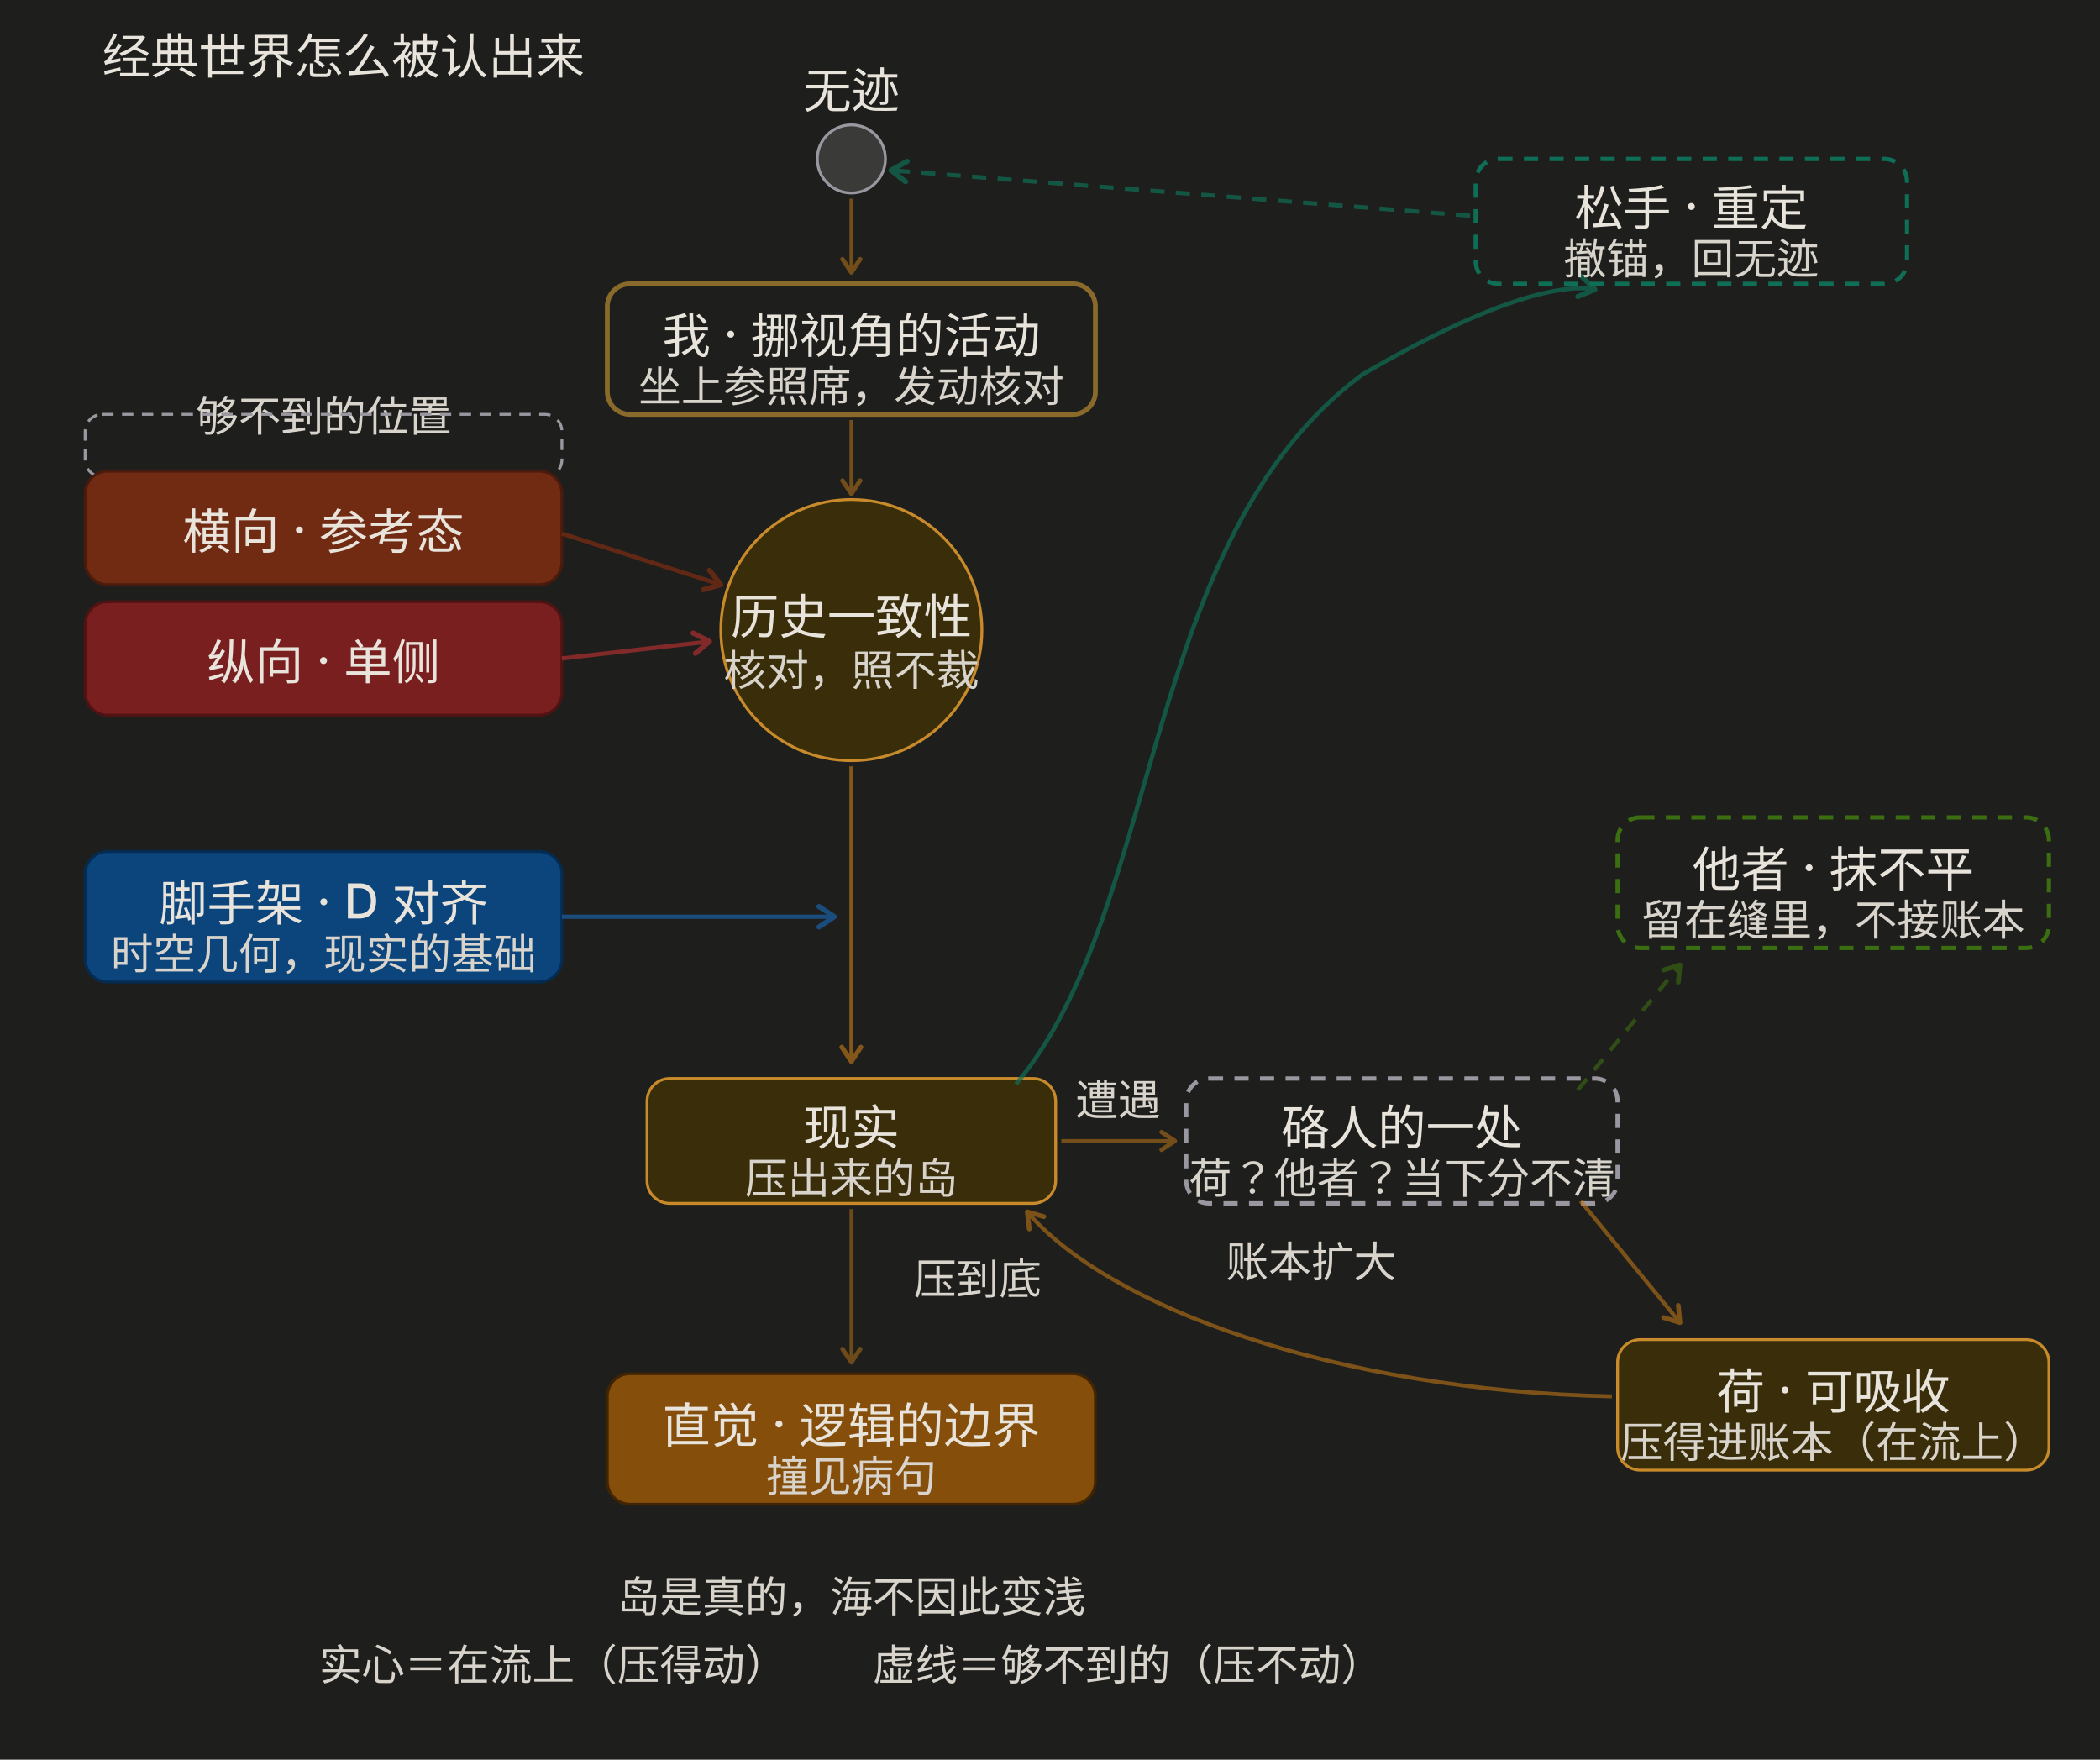
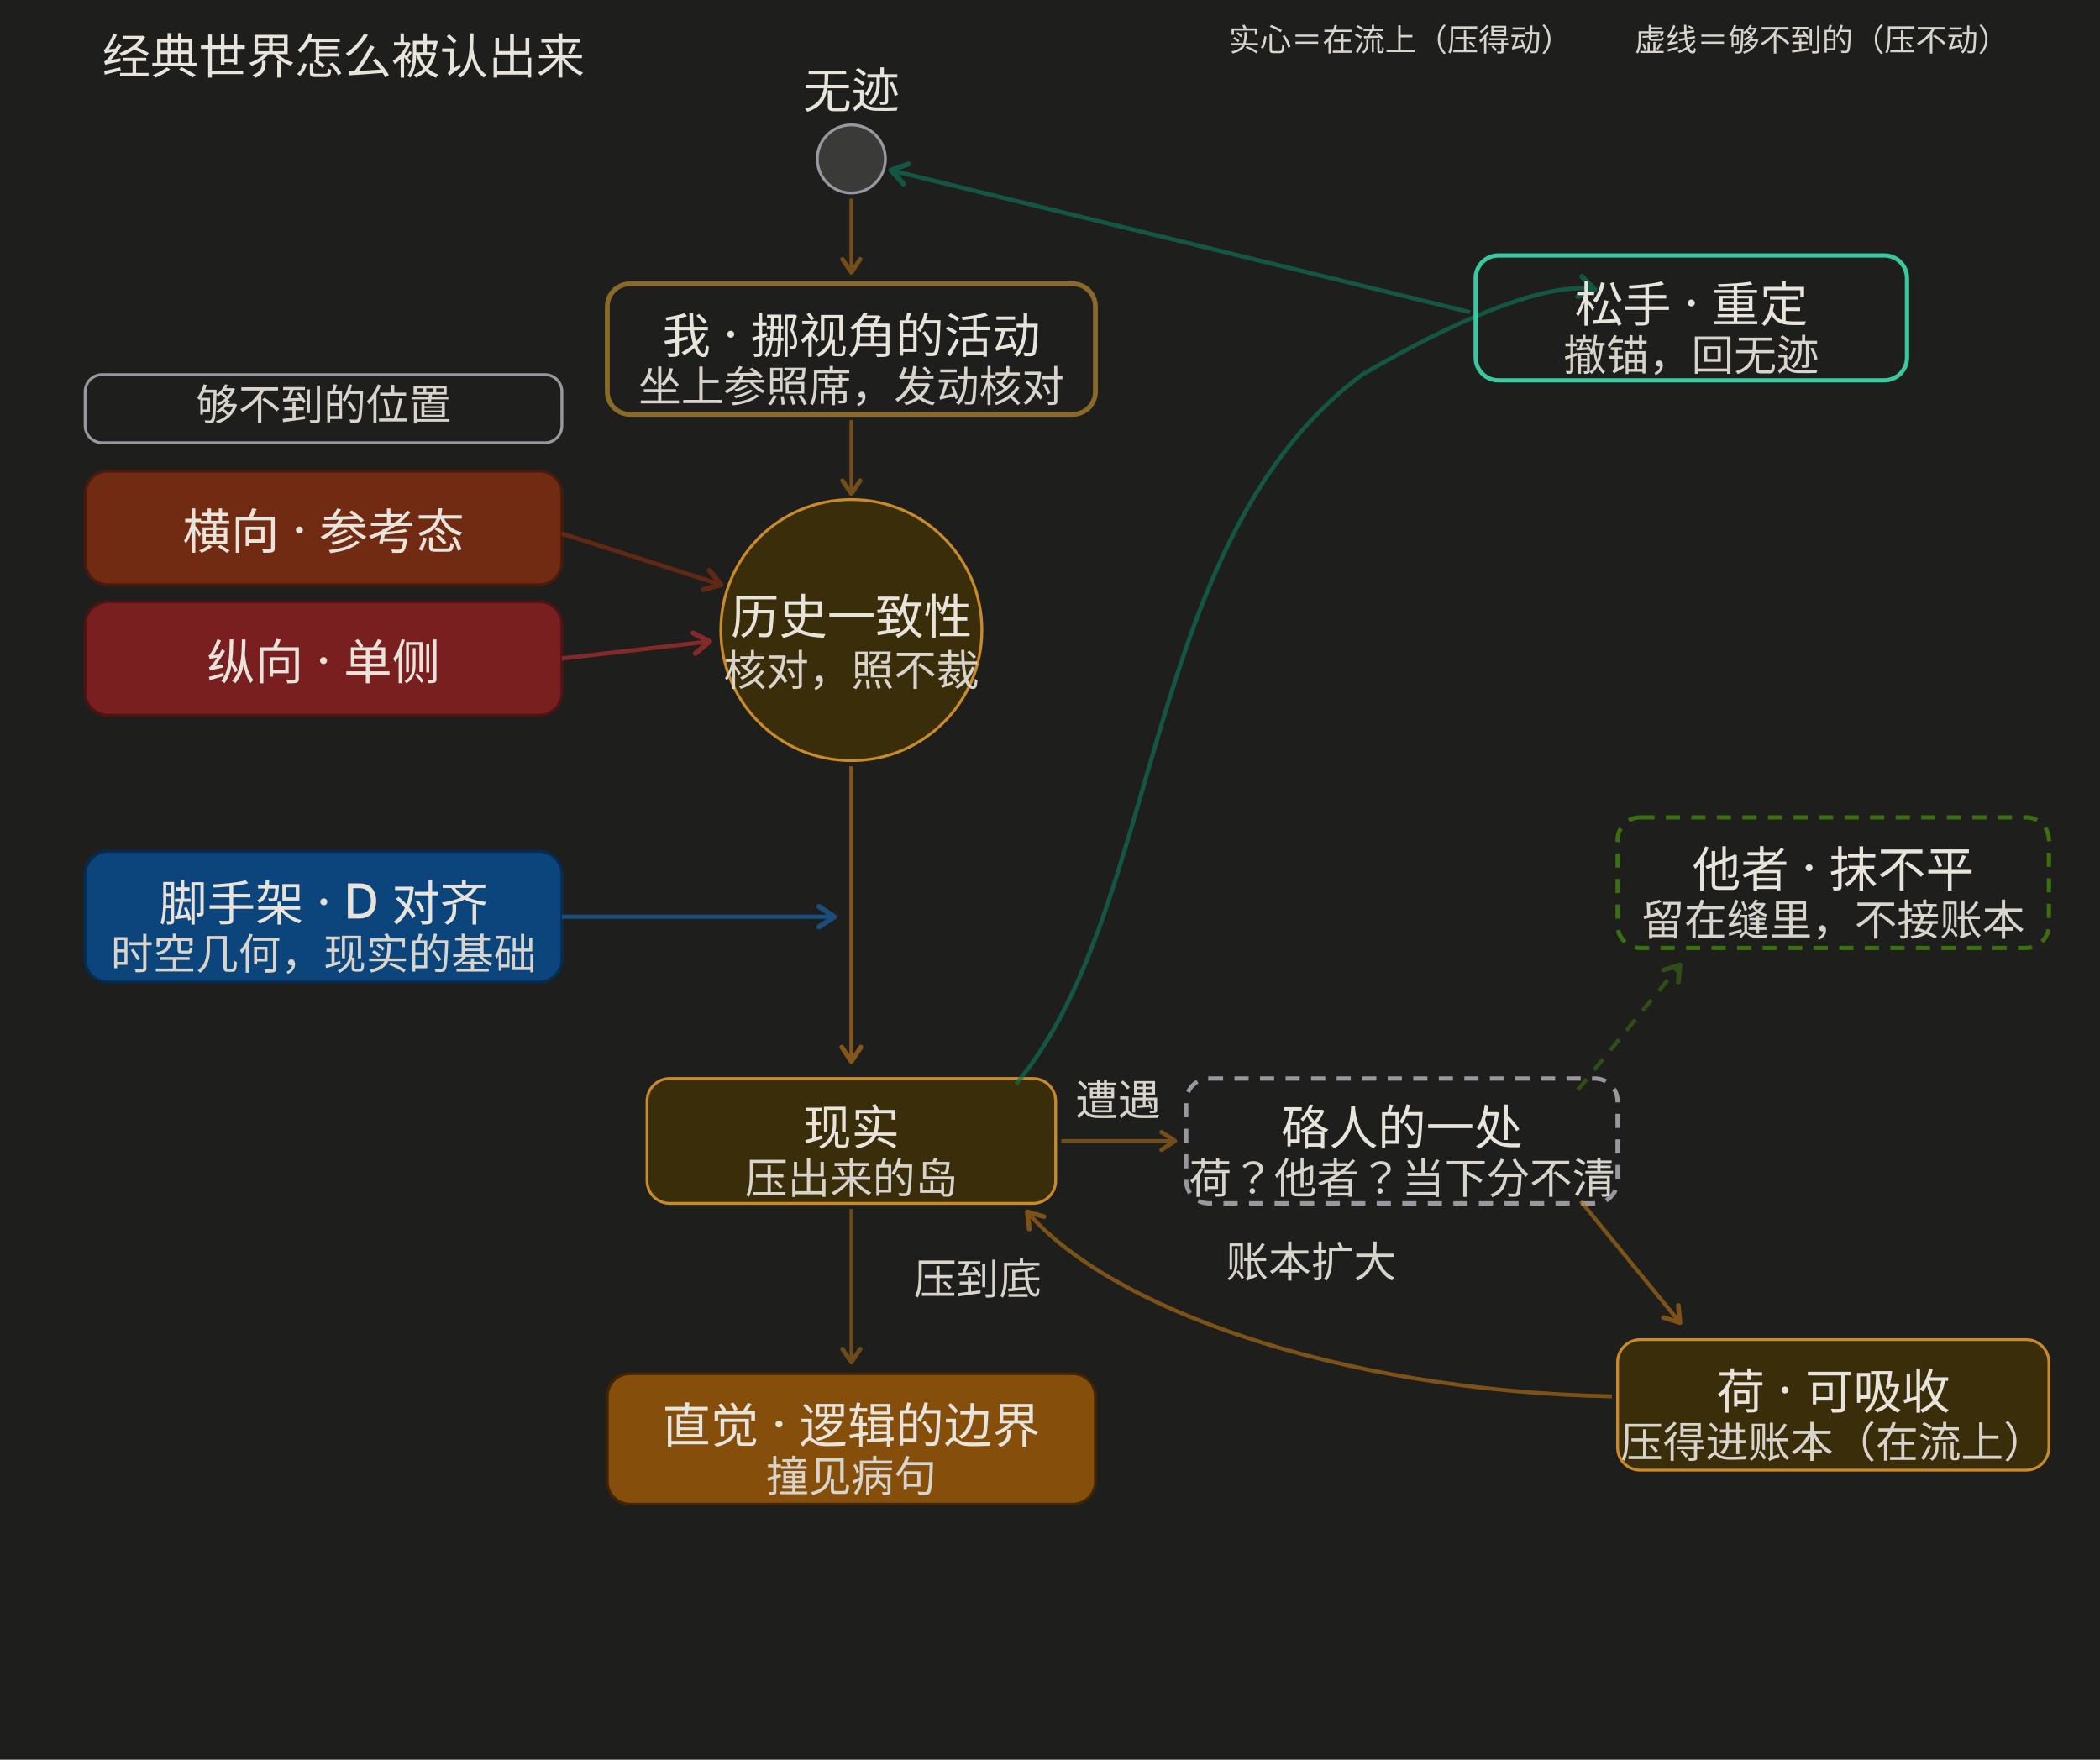
<svg xmlns="http://www.w3.org/2000/svg" preserveAspectRatio="xMidYMid meet" width="100%" viewBox="0 0 740 620" role="img" style="">
  <rect x="0" y="0" width="740" height="620" fill="#1e1e1c" />
  <defs>
    <marker id="arrow" viewBox="0 0 10 10" refX="8" refY="5" markerWidth="6" markerHeight="6" orient="auto-start-reverse">
      <path d="M2 1L8 5L2 9" fill="none" stroke="context-stroke" stroke-width="2.0" stroke-linecap="round" stroke-linejoin="round" />
    </marker>
    <mask id="imagine-text-gaps-jfblbp" maskUnits="userSpaceOnUse">
      <rect x="0" y="0" width="740" height="620" fill="white" />
      <rect x="32" y="9.296" width="148.375" height="25.13" fill="black" rx="2" />
      <rect x="281.996" y="22.296" width="36.387" height="21.13" fill="black" rx="2" />
      <rect x="242.336" y="106.435" width="115.328" height="21.13" fill="black" rx="2" />
      <rect x="236.008" y="125.463" width="128.312" height="19.074" fill="black" rx="2" />
      <rect x="261.002" y="205.435" width="77.996" height="21.13" fill="black" rx="2" />
      <rect x="260.006" y="225.463" width="80.322" height="19.074" fill="black" rx="2" />
      <rect x="74.006" y="138.352" width="79.988" height="19.074" fill="black" rx="2" />
      <rect x="70.334" y="175.435" width="87.332" height="21.13" fill="black" rx="2" />
      <rect x="77.336" y="221.435" width="73.329" height="21.13" fill="black" rx="2" />
      <rect x="63.653" y="306.435" width="101.081" height="21.13" fill="black" rx="2" />
      <rect x="50.008" y="325.463" width="127.983" height="19.074" fill="black" rx="2" />
      <rect x="281.996" y="385.435" width="36.007" height="21.13" fill="black" rx="2" />
      <rect x="266.002" y="404.463" width="67.997" height="19.074" fill="black" rx="2" />
      <rect x="318" y="441.352" width="44.329" height="23.074" fill="black" rx="2" />
      <rect x="242.336" y="490.435" width="115.709" height="21.13" fill="black" rx="2" />
      <rect x="272.002" y="509.463" width="55.995" height="19.074" fill="black" rx="2" />
      <rect x="377.999" y="379.352" width="32.331" height="19.074" fill="black" rx="2" />
      <rect x="455.002" y="385.435" width="78.383" height="21.13" fill="black" rx="2" />
      <rect x="430.008" y="404.463" width="127.983" height="19.074" fill="black" rx="2" />
      <rect x="602.334" y="294.435" width="87.332" height="21.13" fill="black" rx="2" />
      <rect x="588.009" y="313.463" width="116.315" height="19.074" fill="black" rx="2" />
      <rect x="609.336" y="478.435" width="73.714" height="21.13" fill="black" rx="2" />
      <rect x="582.008" y="497.463" width="127.983" height="19.074" fill="black" rx="2" />
      <rect x="434.002" y="436.352" width="56.326" height="19.074" fill="black" rx="2" />
-       <rect x="559.336" y="61.435" width="73.329" height="21.13" fill="black" rx="2" />
-       <rect x="556.006" y="80.463" width="80.322" height="19.074" fill="black" rx="2" />
+       <rect x="559.336" y="95.435" width="73.329" height="21.13" fill="black" rx="2" />
+       <rect x="556.006" y="114.463" width="80.322" height="19.074" fill="black" rx="2" />
      <rect x="230.008" y="554.352" width="140.31" height="19.074" fill="black" rx="2" />
      <rect x="149.027" y="578.352" width="301.946" height="19.074" fill="black" rx="2" />
    </mask>
  </defs>
  <text x="36" y="26" style="fill:#e8e4dc;stroke:none;color:#d8d4cc;stroke-width:1.5px;stroke-linecap:butt;stroke-linejoin:miter;opacity:1;font-family:&quot;Anthropic Sans&quot;, -apple-system, BlinkMacSystemFont, &quot;Segoe UI&quot;, sans-serif;font-size:17px;font-weight:500;text-anchor:start;dominant-baseline:auto">经典世界怎么被认出来</text>
  <a href="02_start.html#scene-wuji" target="_top">
    <g style="fill:#efece4;stroke:none;color:#d8d4cc;stroke-width:1.5px;stroke-linecap:butt;stroke-linejoin:miter;opacity:1;font-family:&quot;Anthropic Sans&quot;, -apple-system, BlinkMacSystemFont, &quot;Segoe UI&quot;, sans-serif;font-size:17px;font-weight:400;text-anchor:start;dominant-baseline:auto">
      <circle cx="300" cy="56" r="12" stroke-width="1.0" style="fill:#3a3a38;stroke:#9b97a0;color:#d8d4cc;stroke-width:1.0px;stroke-linecap:butt;stroke-linejoin:miter;opacity:1;font-family:&quot;Anthropic Sans&quot;, -apple-system, BlinkMacSystemFont, &quot;Segoe UI&quot;, sans-serif;font-size:17px;font-weight:400;text-anchor:start;dominant-baseline:auto" />
      <text x="300" y="38" text-anchor="middle" style="fill:#e8e4dc;stroke:none;color:#d8d4cc;stroke-width:1.5px;stroke-linecap:butt;stroke-linejoin:miter;opacity:1;font-family:&quot;Anthropic Sans&quot;, -apple-system, BlinkMacSystemFont, &quot;Segoe UI&quot;, sans-serif;font-size:17px;font-weight:500;text-anchor:middle;dominant-baseline:auto">无迹</text>
    </g>
  </a>
  <line x1="300" y1="70" x2="300" y2="96" stroke="#d8a040" stroke-width="1.3" opacity="0.85" marker-end="url(#arrow)" style="fill:#efece4;stroke:rgb(186, 117, 23);color:#d8d4cc;stroke-width:1.3px;stroke-linecap:butt;stroke-linejoin:miter;opacity:0.55;font-family:&quot;Anthropic Sans&quot;, -apple-system, BlinkMacSystemFont, &quot;Segoe UI&quot;, sans-serif;font-size:17px;font-weight:400;text-anchor:start;dominant-baseline:auto" />
  <a href="07_worldtopos.html#scene-wo" target="_top">
    <g style="fill:#efece4;stroke:none;color:#d8d4cc;stroke-width:1.5px;stroke-linecap:butt;stroke-linejoin:miter;opacity:1;font-family:&quot;Anthropic Sans&quot;, -apple-system, BlinkMacSystemFont, &quot;Segoe UI&quot;, sans-serif;font-size:17px;font-weight:400;text-anchor:start;dominant-baseline:auto">
      <rect x="214" y="100" width="172" height="46" rx="8" fill="none" stroke="#c8a040" stroke-width="1.7" style="fill:none;stroke:rgb(138, 106, 42);color:#d8d4cc;stroke-width:1.7px;stroke-linecap:butt;stroke-linejoin:miter;opacity:1;font-family:&quot;Anthropic Sans&quot;, -apple-system, BlinkMacSystemFont, &quot;Segoe UI&quot;, sans-serif;font-size:17px;font-weight:400;text-anchor:start;dominant-baseline:auto" />
      <text x="300" y="117" text-anchor="middle" dominant-baseline="central" style="fill:#e8e4dc;stroke:none;color:#d8d4cc;stroke-width:1.5px;stroke-linecap:butt;stroke-linejoin:miter;opacity:1;font-family:&quot;Anthropic Sans&quot;, -apple-system, BlinkMacSystemFont, &quot;Segoe UI&quot;, sans-serif;font-size:17px;font-weight:500;text-anchor:middle;dominant-baseline:central">我 · 挪视角的活动</text>
      <text x="300" y="135" text-anchor="middle" dominant-baseline="central" fill="#c8a040" style="fill:#d8d4cc;stroke:none;color:#d8d4cc;stroke-width:1.5px;stroke-linecap:butt;stroke-linejoin:miter;opacity:1;font-family:&quot;Anthropic Sans&quot;, -apple-system, BlinkMacSystemFont, &quot;Segoe UI&quot;, sans-serif;font-size:15px;font-weight:400;text-anchor:middle;dominant-baseline:central">坐上参照席，发动核对</text>
    </g>
  </a>
  <line x1="300" y1="148" x2="300" y2="174" stroke="#d8a040" stroke-width="1.3" opacity="0.85" marker-end="url(#arrow)" style="fill:#efece4;stroke:rgb(186, 117, 23);color:#d8d4cc;stroke-width:1.3px;stroke-linecap:butt;stroke-linejoin:miter;opacity:0.55;font-family:&quot;Anthropic Sans&quot;, -apple-system, BlinkMacSystemFont, &quot;Segoe UI&quot;, sans-serif;font-size:17px;font-weight:400;text-anchor:start;dominant-baseline:auto" />
  <a href="07_worldtopos.html#scene-lishi" target="_top">
    <g style="fill:#efece4;stroke:none;color:#d8d4cc;stroke-width:1.5px;stroke-linecap:butt;stroke-linejoin:miter;opacity:1;font-family:&quot;Anthropic Sans&quot;, -apple-system, BlinkMacSystemFont, &quot;Segoe UI&quot;, sans-serif;font-size:17px;font-weight:400;text-anchor:start;dominant-baseline:auto">
      <circle cx="300" cy="222" r="46" stroke-width="1.0" style="fill:#3a2e0a;stroke:#c88a2a;color:#d8d4cc;stroke-width:1.0px;stroke-linecap:butt;stroke-linejoin:miter;opacity:1;font-family:&quot;Anthropic Sans&quot;, -apple-system, BlinkMacSystemFont, &quot;Segoe UI&quot;, sans-serif;font-size:17px;font-weight:400;text-anchor:start;dominant-baseline:auto" />
      <text x="300" y="216" text-anchor="middle" dominant-baseline="central" style="fill:#e8e4dc;stroke:none;color:#d8d4cc;stroke-width:1.5px;stroke-linecap:butt;stroke-linejoin:miter;opacity:1;font-family:&quot;Anthropic Sans&quot;, -apple-system, BlinkMacSystemFont, &quot;Segoe UI&quot;, sans-serif;font-size:17px;font-weight:500;text-anchor:middle;dominant-baseline:central">历史一致性</text>
      <text x="300" y="235" text-anchor="middle" dominant-baseline="central" style="fill:#d8d4cc;stroke:none;color:#d8d4cc;stroke-width:1.5px;stroke-linecap:butt;stroke-linejoin:miter;opacity:1;font-family:&quot;Anthropic Sans&quot;, -apple-system, BlinkMacSystemFont, &quot;Segoe UI&quot;, sans-serif;font-size:15px;font-weight:400;text-anchor:middle;dominant-baseline:central">核对，照不裁</text>
    </g>
  </a>
-   <g style="fill:#efece4;stroke:none;color:#d8d4cc;stroke-width:1.5px;stroke-linecap:butt;stroke-linejoin:miter;opacity:1;font-family:&quot;Anthropic Sans&quot;, -apple-system, BlinkMacSystemFont, &quot;Segoe UI&quot;, sans-serif;font-size:17px;font-weight:400;text-anchor:start;dominant-baseline:auto">
-     <text x="114" y="152" text-anchor="middle" fill="#e0dcd4" style="fill:#d8d4cc;stroke:none;color:#d8d4cc;stroke-width:1.5px;stroke-linecap:butt;stroke-linejoin:miter;opacity:1;font-family:&quot;Anthropic Sans&quot;, -apple-system, BlinkMacSystemFont, &quot;Segoe UI&quot;, sans-serif;font-size:15px;font-weight:400;text-anchor:middle;dominant-baseline:auto">够不到的位置</text>
-   </g>
-   <rect x="30" y="146" width="168" height="22" rx="6" fill="none" stroke="#9b97a0" stroke-width="1" stroke-dasharray="4 3" />
+   <a href="05_unknowable.html#scene-sanzhong" target="_top">
+     <g style="fill:#efece4;stroke:none;color:#d8d4cc;stroke-width:1.5px;stroke-linecap:butt;stroke-linejoin:miter;opacity:1;font-family:&quot;Anthropic Sans&quot;, -apple-system, BlinkMacSystemFont, &quot;Segoe UI&quot;, sans-serif;font-size:17px;font-weight:400;text-anchor:start;dominant-baseline:auto">
+       <text x="114" y="148" text-anchor="middle" fill="#e0dcd4" style="fill:#d8d4cc;stroke:none;color:#d8d4cc;stroke-width:1.5px;stroke-linecap:butt;stroke-linejoin:miter;opacity:1;font-family:&quot;Anthropic Sans&quot;, -apple-system, BlinkMacSystemFont, &quot;Segoe UI&quot;, sans-serif;font-size:15px;font-weight:400;text-anchor:middle;dominant-baseline:auto">够不到的位置</text>
+     </g>
+     <rect x="30" y="132" width="168" height="24" rx="6" fill="none" stroke="#9b97a0" stroke-width="1" />
+   </a>
  <a href="04_intentionality.html#scene-heng" target="_top">
    <g style="fill:#efece4;stroke:none;color:#d8d4cc;stroke-width:1.5px;stroke-linecap:butt;stroke-linejoin:miter;opacity:1;font-family:&quot;Anthropic Sans&quot;, -apple-system, BlinkMacSystemFont, &quot;Segoe UI&quot;, sans-serif;font-size:17px;font-weight:400;text-anchor:start;dominant-baseline:auto">
      <rect x="30" y="166" width="168" height="40" rx="8" fill="#3a2010" stroke="#8a3a20" stroke-width="1.0" style="fill:rgb(113, 43, 19);stroke:rgb(74, 27, 12);color:#d8d4cc;stroke-width:1.0px;stroke-linecap:butt;stroke-linejoin:miter;opacity:1;font-family:&quot;Anthropic Sans&quot;, -apple-system, BlinkMacSystemFont, &quot;Segoe UI&quot;, sans-serif;font-size:17px;font-weight:400;text-anchor:start;dominant-baseline:auto" />
      <text x="114" y="186" text-anchor="middle" dominant-baseline="central" fill="#F5C4B3" style="fill:#e8e4dc;stroke:none;color:#d8d4cc;stroke-width:1.5px;stroke-linecap:butt;stroke-linejoin:miter;opacity:1;font-family:&quot;Anthropic Sans&quot;, -apple-system, BlinkMacSystemFont, &quot;Segoe UI&quot;, sans-serif;font-size:17px;font-weight:500;text-anchor:middle;dominant-baseline:central">横向 · 参考态</text>
    </g>
  </a>
  <line x1="198" y1="188" x2="254" y2="206" stroke="#c88a40" stroke-width="1.5" opacity="0.95" marker-end="url(#arrow)" style="fill:#efece4;stroke:rgb(113, 43, 19);color:#d8d4cc;stroke-width:1.5px;stroke-linecap:butt;stroke-linejoin:miter;opacity:0.8;font-family:&quot;Anthropic Sans&quot;, -apple-system, BlinkMacSystemFont, &quot;Segoe UI&quot;, sans-serif;font-size:17px;font-weight:400;text-anchor:start;dominant-baseline:auto" />
  <a href="03_twostreams.html#scene-zong" target="_top">
    <g style="fill:#efece4;stroke:none;color:#d8d4cc;stroke-width:1.5px;stroke-linecap:butt;stroke-linejoin:miter;opacity:1;font-family:&quot;Anthropic Sans&quot;, -apple-system, BlinkMacSystemFont, &quot;Segoe UI&quot;, sans-serif;font-size:17px;font-weight:400;text-anchor:start;dominant-baseline:auto">
      <rect x="30" y="212" width="168" height="40" rx="8" fill="#3a1010" stroke="#a03030" stroke-width="1.0" style="fill:rgb(121, 31, 31);stroke:rgb(80, 19, 19);color:#d8d4cc;stroke-width:1.0px;stroke-linecap:butt;stroke-linejoin:miter;opacity:1;font-family:&quot;Anthropic Sans&quot;, -apple-system, BlinkMacSystemFont, &quot;Segoe UI&quot;, sans-serif;font-size:17px;font-weight:400;text-anchor:start;dominant-baseline:auto" />
      <text x="114" y="232" text-anchor="middle" dominant-baseline="central" fill="#F7C1C1" style="fill:#e8e4dc;stroke:none;color:#d8d4cc;stroke-width:1.5px;stroke-linecap:butt;stroke-linejoin:miter;opacity:1;font-family:&quot;Anthropic Sans&quot;, -apple-system, BlinkMacSystemFont, &quot;Segoe UI&quot;, sans-serif;font-size:17px;font-weight:500;text-anchor:middle;dominant-baseline:central">纵向 · 单侧</text>
    </g>
  </a>
  <line x1="198" y1="232" x2="250" y2="226" stroke="#d85050" stroke-width="1.5" opacity="0.75" marker-end="url(#arrow)" style="fill:#efece4;stroke:rgb(163, 45, 45);color:#d8d4cc;stroke-width:1.5px;stroke-linecap:butt;stroke-linejoin:miter;opacity:0.75;font-family:&quot;Anthropic Sans&quot;, -apple-system, BlinkMacSystemFont, &quot;Segoe UI&quot;, sans-serif;font-size:17px;font-weight:400;text-anchor:start;dominant-baseline:auto" />
  <a href="09_assertion.html#scene-dui" target="_top">
    <g style="fill:#efece4;stroke:none;color:#d8d4cc;stroke-width:1.5px;stroke-linecap:butt;stroke-linejoin:miter;opacity:1;font-family:&quot;Anthropic Sans&quot;, -apple-system, BlinkMacSystemFont, &quot;Segoe UI&quot;, sans-serif;font-size:17px;font-weight:400;text-anchor:start;dominant-baseline:auto">
      <rect x="30" y="300" width="168" height="46" rx="8" fill="#0a3040" stroke="#1a5a9a" stroke-width="1.0" style="fill:rgb(12, 68, 124);stroke:rgb(4, 44, 83);color:#d8d4cc;stroke-width:1.0px;stroke-linecap:butt;stroke-linejoin:miter;opacity:1;font-family:&quot;Anthropic Sans&quot;, -apple-system, BlinkMacSystemFont, &quot;Segoe UI&quot;, sans-serif;font-size:17px;font-weight:400;text-anchor:start;dominant-baseline:auto" />
      <text x="114" y="317" text-anchor="middle" dominant-baseline="central" fill="#B5D4F4" style="fill:#e8e4dc;stroke:none;color:#d8d4cc;stroke-width:1.5px;stroke-linecap:butt;stroke-linejoin:miter;opacity:1;font-family:&quot;Anthropic Sans&quot;, -apple-system, BlinkMacSystemFont, &quot;Segoe UI&quot;, sans-serif;font-size:17px;font-weight:500;text-anchor:middle;dominant-baseline:central">脚手架 · D 对齐</text>
      <text x="114" y="335" text-anchor="middle" dominant-baseline="central" fill="#85B7EB" style="fill:#d8d4cc;stroke:none;color:#d8d4cc;stroke-width:1.5px;stroke-linecap:butt;stroke-linejoin:miter;opacity:1;font-family:&quot;Anthropic Sans&quot;, -apple-system, BlinkMacSystemFont, &quot;Segoe UI&quot;, sans-serif;font-size:15px;font-weight:400;text-anchor:middle;dominant-baseline:central">时空几何，现实的基础</text>
    </g>
  </a>
  <line x1="198" y1="323" x2="294" y2="323" stroke="#3a8ac8" stroke-width="1.5" opacity="0.9" marker-end="url(#arrow)" style="fill:#efece4;stroke:rgb(24, 95, 165);color:#d8d4cc;stroke-width:1.5px;stroke-linecap:butt;stroke-linejoin:miter;opacity:0.7;font-family:&quot;Anthropic Sans&quot;, -apple-system, BlinkMacSystemFont, &quot;Segoe UI&quot;, sans-serif;font-size:17px;font-weight:400;text-anchor:start;dominant-baseline:auto" />
  <line x1="300" y1="270" x2="300" y2="374" stroke="#d8a040" stroke-width="1.4" opacity="0.9" marker-end="url(#arrow)" style="fill:#efece4;stroke:rgb(186, 117, 23);color:#d8d4cc;stroke-width:1.4px;stroke-linecap:butt;stroke-linejoin:miter;opacity:0.65;font-family:&quot;Anthropic Sans&quot;, -apple-system, BlinkMacSystemFont, &quot;Segoe UI&quot;, sans-serif;font-size:17px;font-weight:400;text-anchor:start;dominant-baseline:auto" />
  <a href="10_classicalworld.html#scene-xianshi" target="_top">
    <g style="fill:#efece4;stroke:none;color:#d8d4cc;stroke-width:1.5px;stroke-linecap:butt;stroke-linejoin:miter;opacity:1;font-family:&quot;Anthropic Sans&quot;, -apple-system, BlinkMacSystemFont, &quot;Segoe UI&quot;, sans-serif;font-size:17px;font-weight:400;text-anchor:start;dominant-baseline:auto">
      <rect x="228" y="380" width="144" height="44" rx="8" stroke-width="1.0" style="fill:#3a2e0a;stroke:#c88a2a;color:#d8d4cc;stroke-width:1.0px;stroke-linecap:butt;stroke-linejoin:miter;opacity:1;font-family:&quot;Anthropic Sans&quot;, -apple-system, BlinkMacSystemFont, &quot;Segoe UI&quot;, sans-serif;font-size:17px;font-weight:400;text-anchor:start;dominant-baseline:auto" />
      <text x="300" y="396" text-anchor="middle" dominant-baseline="central" style="fill:#e8e4dc;stroke:none;color:#d8d4cc;stroke-width:1.5px;stroke-linecap:butt;stroke-linejoin:miter;opacity:1;font-family:&quot;Anthropic Sans&quot;, -apple-system, BlinkMacSystemFont, &quot;Segoe UI&quot;, sans-serif;font-size:17px;font-weight:500;text-anchor:middle;dominant-baseline:central">现实</text>
      <text x="300" y="414" text-anchor="middle" dominant-baseline="central" style="fill:#d8d4cc;stroke:none;color:#d8d4cc;stroke-width:1.5px;stroke-linecap:butt;stroke-linejoin:miter;opacity:1;font-family:&quot;Anthropic Sans&quot;, -apple-system, BlinkMacSystemFont, &quot;Segoe UI&quot;, sans-serif;font-size:15px;font-weight:400;text-anchor:middle;dominant-baseline:central">压出来的岛</text>
    </g>
  </a>
  <line x1="300" y1="426" x2="300" y2="480" stroke="#d8a040" stroke-width="1.3" opacity="0.85" marker-end="url(#arrow)" style="fill:#efece4;stroke:rgb(186, 117, 23);color:#d8d4cc;stroke-width:1.3px;stroke-linecap:butt;stroke-linejoin:miter;opacity:0.5;font-family:&quot;Anthropic Sans&quot;, -apple-system, BlinkMacSystemFont, &quot;Segoe UI&quot;, sans-serif;font-size:17px;font-weight:400;text-anchor:start;dominant-baseline:auto" />
  <text x="322" y="456" fill="#c8a040" style="fill:#d8d4cc;stroke:none;color:#d8d4cc;stroke-width:1.5px;stroke-linecap:butt;stroke-linejoin:miter;opacity:1;font-family:&quot;Anthropic Sans&quot;, -apple-system, BlinkMacSystemFont, &quot;Segoe UI&quot;, sans-serif;font-size:15px;font-weight:400;text-anchor:start;dominant-baseline:auto">压到底</text>
  <a href="08_intuition.html#scene-luoji" target="_top">
    <g style="fill:#efece4;stroke:none;color:#d8d4cc;stroke-width:1.5px;stroke-linecap:butt;stroke-linejoin:miter;opacity:1;font-family:&quot;Anthropic Sans&quot;, -apple-system, BlinkMacSystemFont, &quot;Segoe UI&quot;, sans-serif;font-size:17px;font-weight:400;text-anchor:start;dominant-baseline:auto">
      <rect x="214" y="484" width="172" height="46" rx="8" fill="#301800" stroke="#8a5a20" stroke-width="1.0" style="fill:rgb(133, 79, 11);stroke:rgb(65, 36, 2);color:#d8d4cc;stroke-width:1.0px;stroke-linecap:butt;stroke-linejoin:miter;opacity:1;font-family:&quot;Anthropic Sans&quot;, -apple-system, BlinkMacSystemFont, &quot;Segoe UI&quot;, sans-serif;font-size:17px;font-weight:400;text-anchor:start;dominant-baseline:auto" />
      <text x="300" y="501" text-anchor="middle" dominant-baseline="central" fill="#FAC775" style="fill:#e8e4dc;stroke:none;color:#d8d4cc;stroke-width:1.5px;stroke-linecap:butt;stroke-linejoin:miter;opacity:1;font-family:&quot;Anthropic Sans&quot;, -apple-system, BlinkMacSystemFont, &quot;Segoe UI&quot;, sans-serif;font-size:17px;font-weight:500;text-anchor:middle;dominant-baseline:central">直觉 · 逻辑的边界</text>
      <text x="300" y="519" text-anchor="middle" dominant-baseline="central" fill="#FAC775" style="fill:#d8d4cc;stroke:none;color:#d8d4cc;stroke-width:1.5px;stroke-linecap:butt;stroke-linejoin:miter;opacity:1;font-family:&quot;Anthropic Sans&quot;, -apple-system, BlinkMacSystemFont, &quot;Segoe UI&quot;, sans-serif;font-size:15px;font-weight:400;text-anchor:middle;dominant-baseline:central">撞见病句</text>
    </g>
  </a>
  <line x1="374" y1="402" x2="414" y2="402" stroke="#d8a040" stroke-width="1.3" opacity="0.85" marker-end="url(#arrow)" style="fill:#efece4;stroke:rgb(186, 117, 23);color:#d8d4cc;stroke-width:1.3px;stroke-linecap:butt;stroke-linejoin:miter;opacity:0.55;font-family:&quot;Anthropic Sans&quot;, -apple-system, BlinkMacSystemFont, &quot;Segoe UI&quot;, sans-serif;font-size:17px;font-weight:400;text-anchor:start;dominant-baseline:auto" />
  <text x="394" y="393" text-anchor="middle" fill="#c8a040" style="fill:#d8d4cc;stroke:none;color:#d8d4cc;stroke-width:1.5px;stroke-linecap:butt;stroke-linejoin:miter;opacity:1;font-family:&quot;Anthropic Sans&quot;, -apple-system, BlinkMacSystemFont, &quot;Segoe UI&quot;, sans-serif;font-size:15px;font-weight:400;text-anchor:middle;dominant-baseline:auto">遭遇</text>
  <g style="fill:#efece4;stroke:none;color:#d8d4cc;stroke-width:1.5px;stroke-linecap:butt;stroke-linejoin:miter;opacity:1;font-family:&quot;Anthropic Sans&quot;, -apple-system, BlinkMacSystemFont, &quot;Segoe UI&quot;, sans-serif;font-size:17px;font-weight:400;text-anchor:start;dominant-baseline:auto">
    <rect x="418" y="380" width="152" height="44" rx="8" fill="none" stroke="#9b97a0" stroke-width="1.5" stroke-dasharray="5 4" style="fill:none;stroke:#9b97a0;color:#d8d4cc;stroke-width:1.5px;stroke-linecap:butt;stroke-linejoin:miter;opacity:1;font-family:&quot;Anthropic Sans&quot;, -apple-system, BlinkMacSystemFont, &quot;Segoe UI&quot;, sans-serif;font-size:17px;font-weight:400;text-anchor:start;dominant-baseline:auto" />
    <text x="494" y="396" text-anchor="middle" dominant-baseline="central" fill="#e0dcd4" style="fill:#e8e4dc;stroke:none;color:#d8d4cc;stroke-width:1.5px;stroke-linecap:butt;stroke-linejoin:miter;opacity:1;font-family:&quot;Anthropic Sans&quot;, -apple-system, BlinkMacSystemFont, &quot;Segoe UI&quot;, sans-serif;font-size:17px;font-weight:500;text-anchor:middle;dominant-baseline:central">硌人的一处</text>
    <text x="494" y="414" text-anchor="middle" dominant-baseline="central" fill="#d0ccc4" style="fill:#d8d4cc;stroke:none;color:#d8d4cc;stroke-width:1.5px;stroke-linecap:butt;stroke-linejoin:miter;opacity:1;font-family:&quot;Anthropic Sans&quot;, -apple-system, BlinkMacSystemFont, &quot;Segoe UI&quot;, sans-serif;font-size:15px;font-weight:400;text-anchor:middle;dominant-baseline:central">荷？他者？当下分不清</text>
  </g>
  <line x1="556" y1="384" x2="592" y2="340" stroke="#5ac820" stroke-width="1.4" opacity="0.9" stroke-dasharray="5 4" marker-end="url(#arrow)" style="fill:#efece4;stroke:rgb(59, 109, 17);color:#d8d4cc;stroke-width:1.4px;stroke-linecap:butt;stroke-linejoin:miter;opacity:0.6;font-family:&quot;Anthropic Sans&quot;, -apple-system, BlinkMacSystemFont, &quot;Segoe UI&quot;, sans-serif;font-size:17px;font-weight:400;text-anchor:start;dominant-baseline:auto" />
  <g style="fill:#efece4;stroke:none;color:#d8d4cc;stroke-width:1.5px;stroke-linecap:butt;stroke-linejoin:miter;opacity:1;font-family:&quot;Anthropic Sans&quot;, -apple-system, BlinkMacSystemFont, &quot;Segoe UI&quot;, sans-serif;font-size:17px;font-weight:400;text-anchor:start;dominant-baseline:auto">
    <rect x="570" y="288" width="152" height="46" rx="8" fill="none" stroke="#5ac820" stroke-width="1.5" stroke-dasharray="5 4" style="fill:none;stroke:rgb(59, 109, 17);color:#d8d4cc;stroke-width:1.5px;stroke-linecap:butt;stroke-linejoin:miter;opacity:1;font-family:&quot;Anthropic Sans&quot;, -apple-system, BlinkMacSystemFont, &quot;Segoe UI&quot;, sans-serif;font-size:17px;font-weight:400;text-anchor:start;dominant-baseline:auto" />
    <text x="646" y="305" text-anchor="middle" dominant-baseline="central" fill="#8ad060" style="fill:#e8e4dc;stroke:none;color:#d8d4cc;stroke-width:1.5px;stroke-linecap:butt;stroke-linejoin:miter;opacity:1;font-family:&quot;Anthropic Sans&quot;, -apple-system, BlinkMacSystemFont, &quot;Segoe UI&quot;, sans-serif;font-size:17px;font-weight:500;text-anchor:middle;dominant-baseline:central">他者 · 抹不平</text>
    <text x="646" y="323" text-anchor="middle" dominant-baseline="central" fill="#5ac820" style="fill:#d8d4cc;stroke:none;color:#d8d4cc;stroke-width:1.5px;stroke-linecap:butt;stroke-linejoin:miter;opacity:1;font-family:&quot;Anthropic Sans&quot;, -apple-system, BlinkMacSystemFont, &quot;Segoe UI&quot;, sans-serif;font-size:15px;font-weight:400;text-anchor:middle;dominant-baseline:central">留在缝里，不接账本</text>
  </g>
  <line x1="556" y1="422" x2="592" y2="466" stroke="#d8a040" stroke-width="1.4" opacity="0.9" marker-end="url(#arrow)" mask="url(#imagine-text-gaps-jfblbp)" style="fill:#efece4;stroke:rgb(186, 117, 23);color:#d8d4cc;stroke-width:1.4px;stroke-linecap:butt;stroke-linejoin:miter;opacity:0.6;font-family:&quot;Anthropic Sans&quot;, -apple-system, BlinkMacSystemFont, &quot;Segoe UI&quot;, sans-serif;font-size:17px;font-weight:400;text-anchor:start;dominant-baseline:auto" />
  <a href="06_theother.html#scene-he" target="_top">
    <g style="fill:#efece4;stroke:none;color:#d8d4cc;stroke-width:1.5px;stroke-linecap:butt;stroke-linejoin:miter;opacity:1;font-family:&quot;Anthropic Sans&quot;, -apple-system, BlinkMacSystemFont, &quot;Segoe UI&quot;, sans-serif;font-size:17px;font-weight:400;text-anchor:start;dominant-baseline:auto">
      <rect x="570" y="472" width="152" height="46" rx="8" stroke-width="1.0" style="fill:#3a2e0a;stroke:#c88a2a;color:#d8d4cc;stroke-width:1.0px;stroke-linecap:butt;stroke-linejoin:miter;opacity:1;font-family:&quot;Anthropic Sans&quot;, -apple-system, BlinkMacSystemFont, &quot;Segoe UI&quot;, sans-serif;font-size:17px;font-weight:400;text-anchor:start;dominant-baseline:auto" />
      <text x="646" y="489" text-anchor="middle" dominant-baseline="central" style="fill:#e8e4dc;stroke:none;color:#d8d4cc;stroke-width:1.5px;stroke-linecap:butt;stroke-linejoin:miter;opacity:1;font-family:&quot;Anthropic Sans&quot;, -apple-system, BlinkMacSystemFont, &quot;Segoe UI&quot;, sans-serif;font-size:17px;font-weight:500;text-anchor:middle;dominant-baseline:central">荷 · 可吸收</text>
      <text x="646" y="507" text-anchor="middle" dominant-baseline="central" style="fill:#d8d4cc;stroke:none;color:#d8d4cc;stroke-width:1.5px;stroke-linecap:butt;stroke-linejoin:miter;opacity:1;font-family:&quot;Anthropic Sans&quot;, -apple-system, BlinkMacSystemFont, &quot;Segoe UI&quot;, sans-serif;font-size:15px;font-weight:400;text-anchor:middle;dominant-baseline:central">压得进账本（在流上）</text>
    </g>
  </a>
  <path d="M568 492 C 470 490, 390 460, 362 427" fill="none" stroke="#d8a040" stroke-width="1.4" opacity="0.9" marker-end="url(#arrow)" style="fill:none;stroke:rgb(186, 117, 23);color:#d8d4cc;stroke-width:1.4px;stroke-linecap:butt;stroke-linejoin:miter;opacity:0.6;font-family:&quot;Anthropic Sans&quot;, -apple-system, BlinkMacSystemFont, &quot;Segoe UI&quot;, sans-serif;font-size:17px;font-weight:400;text-anchor:start;dominant-baseline:auto" />
  <text x="462" y="450" text-anchor="middle" fill="#c8a040" style="fill:#d8d4cc;stroke:none;color:#d8d4cc;stroke-width:1.5px;stroke-linecap:butt;stroke-linejoin:miter;opacity:1;font-family:&quot;Anthropic Sans&quot;, -apple-system, BlinkMacSystemFont, &quot;Segoe UI&quot;, sans-serif;font-size:15px;font-weight:400;text-anchor:middle;dominant-baseline:auto">账本扩大</text>
  <path d="M358 382 C 410 320, 402 190, 480 132 C 528 104, 552 100, 562 102" fill="none" stroke="#3ac8a0" stroke-width="1.5" opacity="0.9" marker-end="url(#arrow)" style="fill:none;stroke:rgb(15, 110, 86);color:#d8d4cc;stroke-width:1.5px;stroke-linecap:butt;stroke-linejoin:miter;opacity:0.7;font-family:&quot;Anthropic Sans&quot;, -apple-system, BlinkMacSystemFont, &quot;Segoe UI&quot;, sans-serif;font-size:17px;font-weight:400;text-anchor:start;dominant-baseline:auto" />
+   <g style="fill:#efece4;stroke:none;color:#d8d4cc;stroke-width:1.5px;stroke-linecap:butt;stroke-linejoin:miter;opacity:1;font-family:&quot;Anthropic Sans&quot;, -apple-system, BlinkMacSystemFont, &quot;Segoe UI&quot;, sans-serif;font-size:11px;font-weight:400;text-anchor:end;dominant-baseline:auto">
+     <text x="708" y="18" text-anchor="end" fill="#d8d4cc" style="fill:#d8d4cc;stroke:none;color:#d8d4cc;stroke-width:1.5px;stroke-linecap:butt;stroke-linejoin:miter;opacity:1;font-family:&quot;Anthropic Sans&quot;, -apple-system, BlinkMacSystemFont, &quot;Segoe UI&quot;, sans-serif;font-size:11px;font-weight:400;text-anchor:end;dominant-baseline:auto">实心＝在流上（压得动）　　虚线＝够不到的（压不动）</text>
+   </g>
  <a href="12_epilogue.html#scene-songshou" target="_top">
    <g style="fill:#efece4;stroke:none;color:#d8d4cc;stroke-width:1.5px;stroke-linecap:butt;stroke-linejoin:miter;opacity:1;font-family:&quot;Anthropic Sans&quot;, -apple-system, BlinkMacSystemFont, &quot;Segoe UI&quot;, sans-serif;font-size:17px;font-weight:400;text-anchor:start;dominant-baseline:auto">
-       <rect x="520" y="56" width="152" height="44" rx="8" fill="none" stroke="#3ac8a0" stroke-width="1.5" stroke-dasharray="5 4" style="fill:none;stroke:rgb(15, 110, 86);color:#d8d4cc;stroke-width:1.5px;stroke-linecap:butt;stroke-linejoin:miter;opacity:1;font-family:&quot;Anthropic Sans&quot;, -apple-system, BlinkMacSystemFont, &quot;Segoe UI&quot;, sans-serif;font-size:17px;font-weight:400;text-anchor:start;dominant-baseline:auto" />
-       <text x="596" y="72" text-anchor="middle" dominant-baseline="central" fill="#3ac8a0" style="fill:#e8e4dc;stroke:none;color:#d8d4cc;stroke-width:1.5px;stroke-linecap:butt;stroke-linejoin:miter;opacity:1;font-family:&quot;Anthropic Sans&quot;, -apple-system, BlinkMacSystemFont, &quot;Segoe UI&quot;, sans-serif;font-size:17px;font-weight:500;text-anchor:middle;dominant-baseline:central">松手 · 重定</text>
-       <text x="596" y="90" text-anchor="middle" dominant-baseline="central" fill="#3ac8a0" style="fill:#d8d4cc;stroke:none;color:#d8d4cc;stroke-width:1.5px;stroke-linecap:butt;stroke-linejoin:miter;opacity:1;font-family:&quot;Anthropic Sans&quot;, -apple-system, BlinkMacSystemFont, &quot;Segoe UI&quot;, sans-serif;font-size:15px;font-weight:400;text-anchor:middle;dominant-baseline:central">撤锚，回无迹</text>
+       <rect x="520" y="90" width="152" height="44" rx="8" fill="none" stroke="#3ac8a0" stroke-width="1.5" style="fill:none;stroke:#3ac8a0;stroke-width:1.5px;stroke-linecap:butt;stroke-linejoin:miter;opacity:1;font-family:&quot;Anthropic Sans&quot;, -apple-system, BlinkMacSystemFont, &quot;Segoe UI&quot;, sans-serif;font-size:17px;font-weight:400;text-anchor:start;dominant-baseline:auto" />
+       <text x="596" y="106" text-anchor="middle" dominant-baseline="central" fill="#3ac8a0" style="fill:#e8e4dc;stroke:none;color:#d8d4cc;stroke-width:1.5px;stroke-linecap:butt;stroke-linejoin:miter;opacity:1;font-family:&quot;Anthropic Sans&quot;, -apple-system, BlinkMacSystemFont, &quot;Segoe UI&quot;, sans-serif;font-size:17px;font-weight:500;text-anchor:middle;dominant-baseline:central">松手 · 重定</text>
+       <text x="596" y="124" text-anchor="middle" dominant-baseline="central" fill="#3ac8a0" style="fill:#d8d4cc;stroke:none;color:#d8d4cc;stroke-width:1.5px;stroke-linecap:butt;stroke-linejoin:miter;opacity:1;font-family:&quot;Anthropic Sans&quot;, -apple-system, BlinkMacSystemFont, &quot;Segoe UI&quot;, sans-serif;font-size:15px;font-weight:400;text-anchor:middle;dominant-baseline:central">撤锚，回无迹</text>
    </g>
  </a>
-   <line x1="518" y1="76" x2="314" y2="60" stroke="#3ac8a0" stroke-width="1.5" opacity="0.9" stroke-dasharray="5 4" marker-end="url(#arrow)" style="fill:#efece4;stroke:rgb(15, 110, 86);color:#d8d4cc;stroke-width:1.5px;stroke-linecap:butt;stroke-linejoin:miter;opacity:0.7;font-family:&quot;Anthropic Sans&quot;, -apple-system, BlinkMacSystemFont, &quot;Segoe UI&quot;, sans-serif;font-size:17px;font-weight:400;text-anchor:start;dominant-baseline:auto" />
-   <text x="300" y="568" text-anchor="middle" fill="#e0dcd4" style="fill:#d8d4cc;stroke:none;color:#d8d4cc;stroke-width:1.5px;stroke-linecap:butt;stroke-linejoin:miter;opacity:1;font-family:&quot;Anthropic Sans&quot;, -apple-system, BlinkMacSystemFont, &quot;Segoe UI&quot;, sans-serif;font-size:15px;font-weight:400;text-anchor:middle;dominant-baseline:auto">岛是真的，海不因此变浅</text>
-   <text x="300" y="592" text-anchor="middle" fill="#d0ccc4" style="fill:#d8d4cc;stroke:none;color:#d8d4cc;stroke-width:1.5px;stroke-linecap:butt;stroke-linejoin:miter;opacity:1;font-family:&quot;Anthropic Sans&quot;, -apple-system, BlinkMacSystemFont, &quot;Segoe UI&quot;, sans-serif;font-size:15px;font-weight:400;text-anchor:middle;dominant-baseline:auto">实心＝在流上（压得动）　　虚线＝够不到的（压不动）</text>
+   <line x1="518" y1="110" x2="314" y2="60" stroke="#3ac8a0" stroke-width="1.5" opacity="0.9" marker-end="url(#arrow)" style="fill:#efece4;stroke:rgb(15, 110, 86);color:#d8d4cc;stroke-width:1.5px;stroke-linecap:butt;stroke-linejoin:miter;opacity:0.7;font-family:&quot;Anthropic Sans&quot;, -apple-system, BlinkMacSystemFont, &quot;Segoe UI&quot;, sans-serif;font-size:17px;font-weight:400;text-anchor:start;dominant-baseline:auto" />
</svg>
